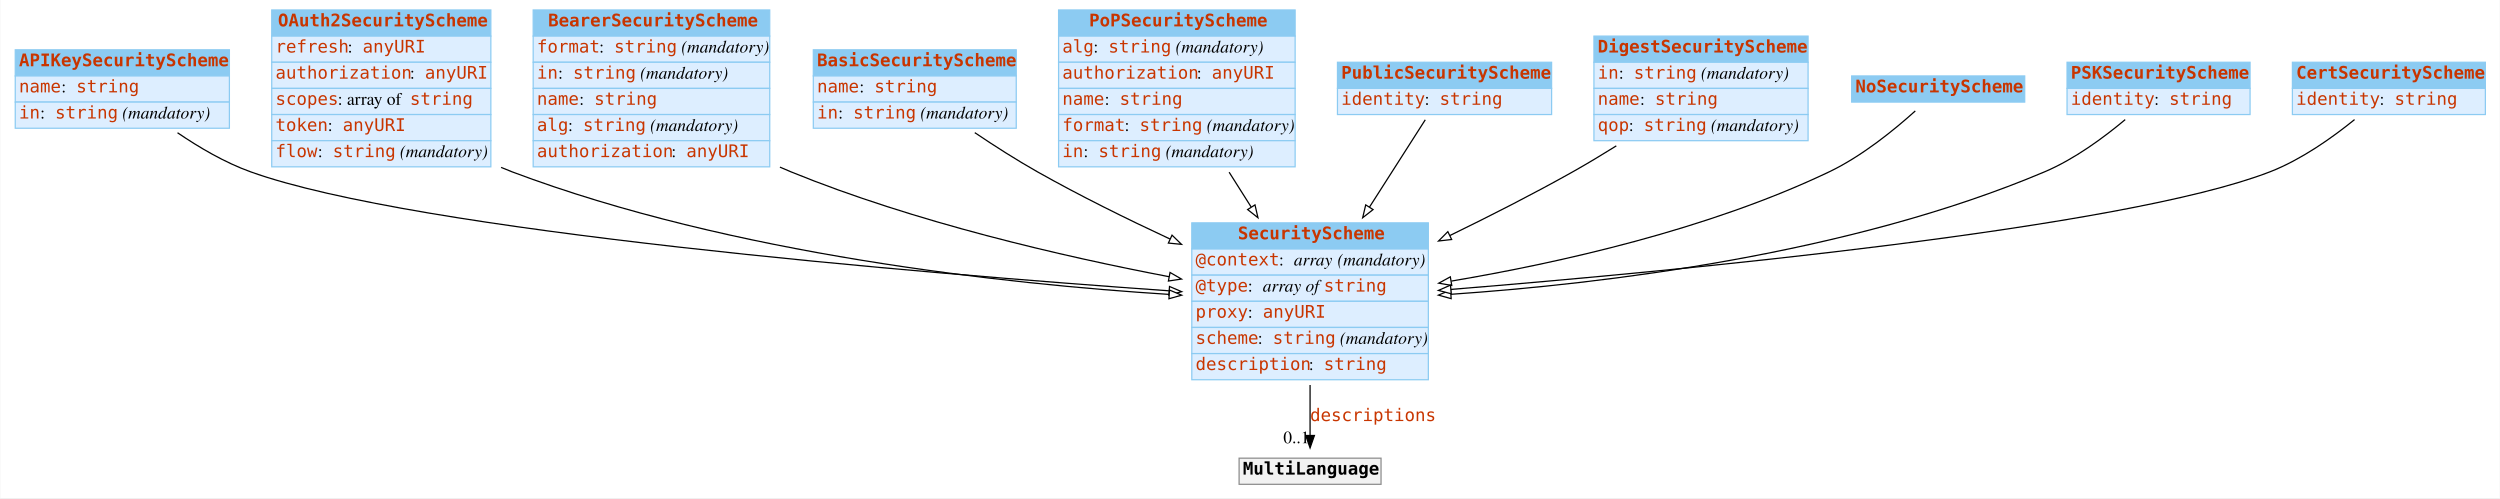
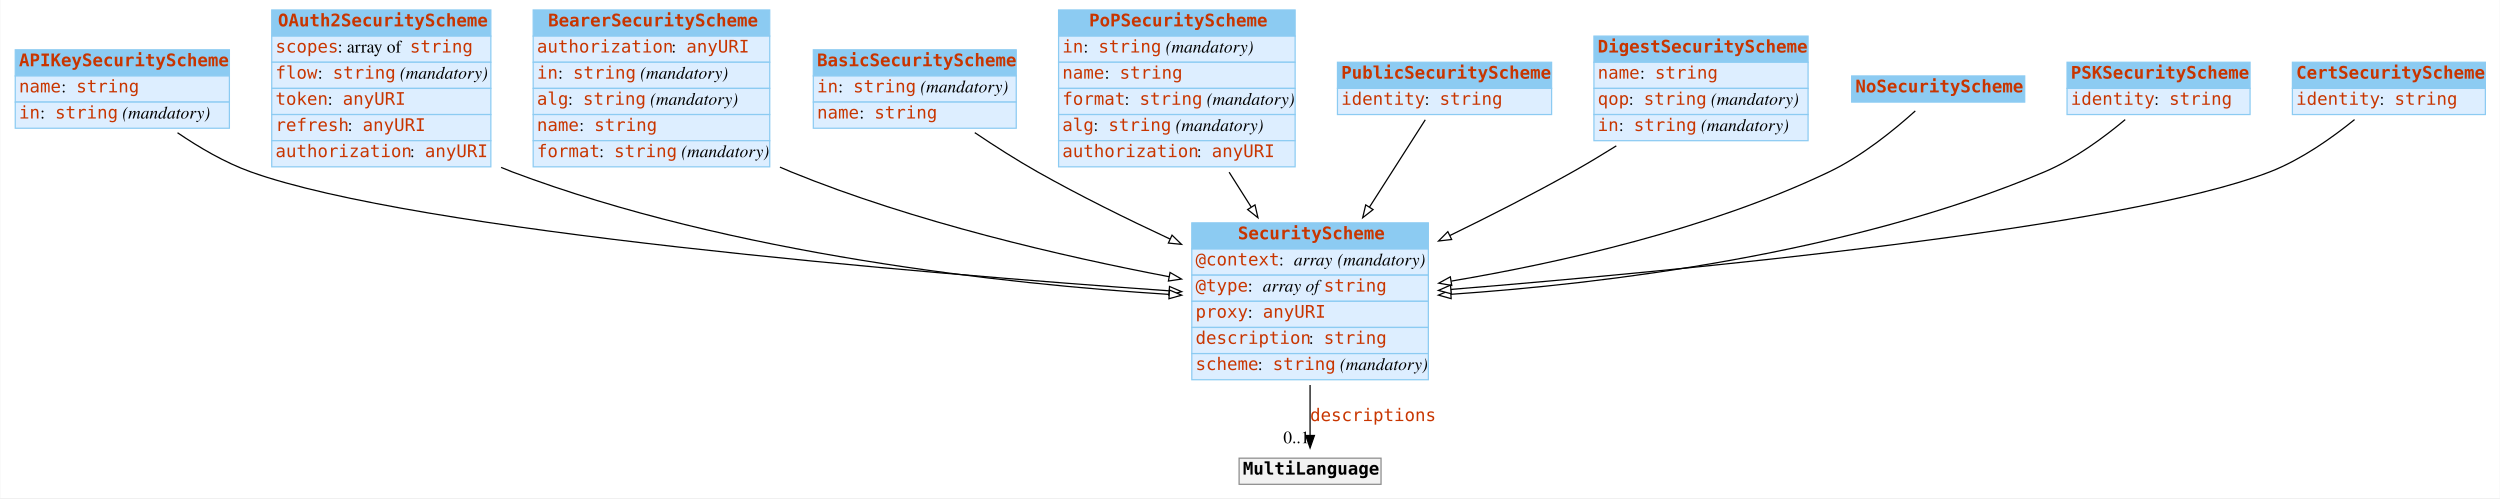
<svg xmlns="http://www.w3.org/2000/svg" width="2008pt" height="400pt" viewBox="0.00 0.00 2007.50 400.00">
  <g id="graph0" class="graph" transform="scale(1 1) rotate(0) translate(4 396)">
    <polygon fill="white" stroke="none" points="-4,4 -4,-396 2003.5,-396 2003.5,4 -4,4" />
    <g id="node1" class="node">
      <polygon fill="#8ccbf2" stroke="none" points="8,-335 8,-356 180,-356 180,-335 8,-335" />
      <polygon fill="none" stroke="#8ccbf2" points="8,-335 8,-356 180,-356 180,-335 8,-335" />
      <text text-anchor="start" x="11" y="-342.8" font-family="mono" font-weight="bold" font-size="14.00" fill="#c83500">APIKeySecurityScheme</text>
      <polygon fill="#ddeeff" stroke="none" points="8,-314 8,-335 180,-335 180,-314 8,-314" />
      <polygon fill="none" stroke="#8ccbf2" points="8,-314 8,-335 180,-335 180,-314 8,-314" />
      <text text-anchor="start" x="11" y="-321.8" font-family="mono" font-size="14.00" fill="#c83500">name</text>
      <text text-anchor="start" x="45" y="-321.8" font-family="Times,serif" font-size="14.00"> : </text>
      <text text-anchor="start" x="57" y="-321.8" font-family="mono" font-size="14.00" fill="#c83500">string</text>
      <polygon fill="#ddeeff" stroke="none" points="8,-293 8,-314 180,-314 180,-293 8,-293" />
      <polygon fill="none" stroke="#8ccbf2" points="8,-293 8,-314 180,-314 180,-293 8,-293" />
      <text text-anchor="start" x="11" y="-300.8" font-family="mono" font-size="14.00" fill="#c83500">in</text>
      <text text-anchor="start" x="28" y="-300.8" font-family="Times,serif" font-size="14.00"> : </text>
      <text text-anchor="start" x="40" y="-300.8" font-family="mono" font-size="14.00" fill="#c83500">string</text>
      <text text-anchor="start" x="90" y="-300.8" font-family="Times,serif" font-size="14.00"> </text>
      <text text-anchor="start" x="94" y="-300.8" font-family="Times,serif" font-style="italic" font-size="14.00">(mandatory)</text>
    </g>
    <g id="node3" class="node">
      <polygon fill="#8ccbf2" stroke="none" points="953,-196 953,-217 1143,-217 1143,-196 953,-196" />
      <polygon fill="none" stroke="#8ccbf2" points="953,-196 953,-217 1143,-217 1143,-196 953,-196" />
      <text text-anchor="start" x="990" y="-203.8" font-family="mono" font-weight="bold" font-size="14.00" fill="#c83500">SecurityScheme</text>
      <polygon fill="#ddeeff" stroke="none" points="953,-175 953,-196 1143,-196 1143,-175 953,-175" />
      <polygon fill="none" stroke="#8ccbf2" points="953,-175 953,-196 1143,-196 1143,-175 953,-175" />
      <text text-anchor="start" x="956" y="-182.8" font-family="mono" font-size="14.00" fill="#c83500">@context</text>
      <text text-anchor="start" x="1023" y="-182.8" font-family="Times,serif" font-size="14.00"> : </text>
      <text text-anchor="start" x="1035" y="-182.8" font-family="Times,serif" font-style="italic" font-size="14.00">array</text>
      <text text-anchor="start" x="1066" y="-182.8" font-family="Times,serif" font-size="14.00"> </text>
      <text text-anchor="start" x="1070" y="-182.8" font-family="Times,serif" font-style="italic" font-size="14.00">(mandatory)</text>
      <polygon fill="#ddeeff" stroke="none" points="953,-154 953,-175 1143,-175 1143,-154 953,-154" />
      <polygon fill="none" stroke="#8ccbf2" points="953,-154 953,-175 1143,-175 1143,-154 953,-154" />
      <text text-anchor="start" x="956" y="-161.8" font-family="mono" font-size="14.00" fill="#c83500">@type</text>
      <text text-anchor="start" x="998" y="-161.8" font-family="Times,serif" font-size="14.00"> : </text>
      <text text-anchor="start" x="1010" y="-161.8" font-family="Times,serif" font-style="italic" font-size="14.00">array of </text>
      <text text-anchor="start" x="1059" y="-161.8" font-family="mono" font-size="14.00" fill="#c83500">string</text>
      <polygon fill="#ddeeff" stroke="none" points="953,-133 953,-154 1143,-154 1143,-133 953,-133" />
      <polygon fill="none" stroke="#8ccbf2" points="953,-133 953,-154 1143,-154 1143,-133 953,-133" />
      <text text-anchor="start" x="956" y="-140.8" font-family="mono" font-size="14.00" fill="#c83500">proxy</text>
      <text text-anchor="start" x="998" y="-140.8" font-family="Times,serif" font-size="14.00"> : </text>
      <text text-anchor="start" x="1010" y="-140.8" font-family="mono" font-size="14.00" fill="#c83500">anyURI</text>
      <polygon fill="#ddeeff" stroke="none" points="953,-112 953,-133 1143,-133 1143,-112 953,-112" />
      <polygon fill="none" stroke="#8ccbf2" points="953,-112 953,-133 1143,-133 1143,-112 953,-112" />
-       <text text-anchor="start" x="956" y="-119.8" font-family="mono" font-size="14.00" fill="#c83500">scheme</text>
-       <text text-anchor="start" x="1006" y="-119.8" font-family="Times,serif" font-size="14.00"> : </text>
-       <text text-anchor="start" x="1018" y="-119.8" font-family="mono" font-size="14.00" fill="#c83500">string</text>
-       <text text-anchor="start" x="1068" y="-119.8" font-family="Times,serif" font-size="14.00"> </text>
-       <text text-anchor="start" x="1072" y="-119.8" font-family="Times,serif" font-style="italic" font-size="14.00">(mandatory)</text>
+       <text text-anchor="start" x="956" y="-119.8" font-family="mono" font-size="14.00" fill="#c83500">description</text>
+       <text text-anchor="start" x="1047" y="-119.8" font-family="Times,serif" font-size="14.00"> : </text>
+       <text text-anchor="start" x="1059" y="-119.8" font-family="mono" font-size="14.00" fill="#c83500">string</text>
      <polygon fill="#ddeeff" stroke="none" points="953,-91 953,-112 1143,-112 1143,-91 953,-91" />
      <polygon fill="none" stroke="#8ccbf2" points="953,-91 953,-112 1143,-112 1143,-91 953,-91" />
-       <text text-anchor="start" x="956" y="-98.8" font-family="mono" font-size="14.00" fill="#c83500">description</text>
-       <text text-anchor="start" x="1047" y="-98.8" font-family="Times,serif" font-size="14.00"> : </text>
-       <text text-anchor="start" x="1059" y="-98.8" font-family="mono" font-size="14.00" fill="#c83500">string</text>
-     </g>
-     <g id="edge6" class="edge">
+       <text text-anchor="start" x="956" y="-98.8" font-family="mono" font-size="14.00" fill="#c83500">scheme</text>
+       <text text-anchor="start" x="1006" y="-98.8" font-family="Times,serif" font-size="14.00"> : </text>
+       <text text-anchor="start" x="1018" y="-98.8" font-family="mono" font-size="14.00" fill="#c83500">string</text>
+       <text text-anchor="start" x="1068" y="-98.8" font-family="Times,serif" font-size="14.00"> </text>
+       <text text-anchor="start" x="1072" y="-98.8" font-family="Times,serif" font-style="italic" font-size="14.00">(mandatory)</text>
+     </g>
+     <g id="edge3" class="edge">
      <path fill="none" stroke="black" d="M138.337,-289.386C155.721,-277.531 176.415,-265.401 197,-258 330.177,-210.116 735.189,-176.53 934.612,-162.427" />
      <polygon fill="white" stroke="black" points="935.095,-165.902 944.825,-161.709 934.604,-158.919 935.095,-165.902" />
    </g>
    <g id="node2" class="node">
      <polygon fill="#8ccbf2" stroke="none" points="214,-367 214,-388 390,-388 390,-367 214,-367" />
      <polygon fill="none" stroke="#8ccbf2" points="214,-367 214,-388 390,-388 390,-367 214,-367" />
      <text text-anchor="start" x="219" y="-374.8" font-family="mono" font-weight="bold" font-size="14.00" fill="#c83500">OAuth2SecurityScheme</text>
      <polygon fill="#ddeeff" stroke="none" points="214,-346 214,-367 390,-367 390,-346 214,-346" />
      <polygon fill="none" stroke="#8ccbf2" points="214,-346 214,-367 390,-367 390,-346 214,-346" />
-       <text text-anchor="start" x="217" y="-353.8" font-family="mono" font-size="14.00" fill="#c83500">refresh</text>
-       <text text-anchor="start" x="275" y="-353.8" font-family="Times,serif" font-size="14.00"> : </text>
-       <text text-anchor="start" x="287" y="-353.8" font-family="mono" font-size="14.00" fill="#c83500">anyURI</text>
+       <text text-anchor="start" x="217" y="-353.8" font-family="mono" font-size="14.00" fill="#c83500">scopes</text>
+       <text text-anchor="start" x="267" y="-353.8" font-family="Times,serif" font-size="14.00"> : array of </text>
+       <text text-anchor="start" x="325" y="-353.8" font-family="mono" font-size="14.00" fill="#c83500">string</text>
      <polygon fill="#ddeeff" stroke="none" points="214,-325 214,-346 390,-346 390,-325 214,-325" />
      <polygon fill="none" stroke="#8ccbf2" points="214,-325 214,-346 390,-346 390,-325 214,-325" />
-       <text text-anchor="start" x="217" y="-332.8" font-family="mono" font-size="14.00" fill="#c83500">authorization</text>
-       <text text-anchor="start" x="325" y="-332.8" font-family="Times,serif" font-size="14.00"> : </text>
-       <text text-anchor="start" x="337" y="-332.8" font-family="mono" font-size="14.00" fill="#c83500">anyURI</text>
+       <text text-anchor="start" x="217" y="-332.8" font-family="mono" font-size="14.00" fill="#c83500">flow</text>
+       <text text-anchor="start" x="251" y="-332.8" font-family="Times,serif" font-size="14.00"> : </text>
+       <text text-anchor="start" x="263" y="-332.8" font-family="mono" font-size="14.00" fill="#c83500">string</text>
+       <text text-anchor="start" x="313" y="-332.8" font-family="Times,serif" font-size="14.00"> </text>
+       <text text-anchor="start" x="317" y="-332.8" font-family="Times,serif" font-style="italic" font-size="14.00">(mandatory)</text>
      <polygon fill="#ddeeff" stroke="none" points="214,-304 214,-325 390,-325 390,-304 214,-304" />
      <polygon fill="none" stroke="#8ccbf2" points="214,-304 214,-325 390,-325 390,-304 214,-304" />
-       <text text-anchor="start" x="217" y="-311.8" font-family="mono" font-size="14.00" fill="#c83500">scopes</text>
-       <text text-anchor="start" x="267" y="-311.8" font-family="Times,serif" font-size="14.00"> : array of </text>
-       <text text-anchor="start" x="325" y="-311.8" font-family="mono" font-size="14.00" fill="#c83500">string</text>
+       <text text-anchor="start" x="217" y="-311.8" font-family="mono" font-size="14.00" fill="#c83500">token</text>
+       <text text-anchor="start" x="259" y="-311.8" font-family="Times,serif" font-size="14.00"> : </text>
+       <text text-anchor="start" x="271" y="-311.8" font-family="mono" font-size="14.00" fill="#c83500">anyURI</text>
      <polygon fill="#ddeeff" stroke="none" points="214,-283 214,-304 390,-304 390,-283 214,-283" />
      <polygon fill="none" stroke="#8ccbf2" points="214,-283 214,-304 390,-304 390,-283 214,-283" />
-       <text text-anchor="start" x="217" y="-290.8" font-family="mono" font-size="14.00" fill="#c83500">token</text>
-       <text text-anchor="start" x="259" y="-290.8" font-family="Times,serif" font-size="14.00"> : </text>
-       <text text-anchor="start" x="271" y="-290.8" font-family="mono" font-size="14.00" fill="#c83500">anyURI</text>
+       <text text-anchor="start" x="217" y="-290.8" font-family="mono" font-size="14.00" fill="#c83500">refresh</text>
+       <text text-anchor="start" x="275" y="-290.8" font-family="Times,serif" font-size="14.00"> : </text>
+       <text text-anchor="start" x="287" y="-290.8" font-family="mono" font-size="14.00" fill="#c83500">anyURI</text>
      <polygon fill="#ddeeff" stroke="none" points="214,-262 214,-283 390,-283 390,-262 214,-262" />
      <polygon fill="none" stroke="#8ccbf2" points="214,-262 214,-283 390,-283 390,-262 214,-262" />
-       <text text-anchor="start" x="217" y="-269.8" font-family="mono" font-size="14.00" fill="#c83500">flow</text>
-       <text text-anchor="start" x="251" y="-269.8" font-family="Times,serif" font-size="14.00"> : </text>
-       <text text-anchor="start" x="263" y="-269.8" font-family="mono" font-size="14.00" fill="#c83500">string</text>
-       <text text-anchor="start" x="313" y="-269.8" font-family="Times,serif" font-size="14.00"> </text>
-       <text text-anchor="start" x="317" y="-269.8" font-family="Times,serif" font-style="italic" font-size="14.00">(mandatory)</text>
-     </g>
-     <g id="edge9" class="edge">
+       <text text-anchor="start" x="217" y="-269.8" font-family="mono" font-size="14.00" fill="#c83500">authorization</text>
+       <text text-anchor="start" x="325" y="-269.8" font-family="Times,serif" font-size="14.00"> : </text>
+       <text text-anchor="start" x="337" y="-269.8" font-family="mono" font-size="14.00" fill="#c83500">anyURI</text>
+     </g>
+     <g id="edge10" class="edge">
      <path fill="none" stroke="black" d="M398.227,-261.549C401.151,-260.288 404.078,-259.101 407,-258 583.815,-191.397 803.918,-167.855 934.802,-159.538" />
      <polygon fill="white" stroke="black" points="935.082,-163.027 944.847,-158.918 934.651,-156.041 935.082,-163.027" />
    </g>
    <g id="node12" class="node">
      <polygon fill="#f2f2f2" stroke="none" points="991,-7 991,-28 1105,-28 1105,-7 991,-7" />
      <polygon fill="none" stroke="#8c8c8c" points="991,-7 991,-28 1105,-28 1105,-7 991,-7" />
      <text text-anchor="start" x="994" y="-14.8" font-family="mono" font-weight="bold" font-size="14.00">MultiLanguage</text>
    </g>
    <g id="edge1" class="edge">
      <path fill="none" stroke="black" d="M1048,-86.785C1048,-72.448 1048,-58.063 1048,-46.256" />
      <polygon fill="black" stroke="black" points="1051.5,-46.214 1048,-36.214 1044.5,-46.214 1051.5,-46.214" />
      <text text-anchor="start" x="1048" y="-57.8" font-family="mono" font-size="14.00" fill="#c83500">descriptions</text>
      <text text-anchor="middle" x="1037" y="-40.014" font-family="Times,serif" font-size="14.00">0..1</text>
    </g>
    <g id="node4" class="node">
      <polygon fill="#8ccbf2" stroke="none" points="424,-367 424,-388 614,-388 614,-367 424,-367" />
      <polygon fill="none" stroke="#8ccbf2" points="424,-367 424,-388 614,-388 614,-367 424,-367" />
      <text text-anchor="start" x="436" y="-374.8" font-family="mono" font-weight="bold" font-size="14.00" fill="#c83500">BearerSecurityScheme</text>
      <polygon fill="#ddeeff" stroke="none" points="424,-346 424,-367 614,-367 614,-346 424,-346" />
      <polygon fill="none" stroke="#8ccbf2" points="424,-346 424,-367 614,-367 614,-346 424,-346" />
-       <text text-anchor="start" x="427" y="-353.8" font-family="mono" font-size="14.00" fill="#c83500">format</text>
-       <text text-anchor="start" x="477" y="-353.8" font-family="Times,serif" font-size="14.00"> : </text>
-       <text text-anchor="start" x="489" y="-353.8" font-family="mono" font-size="14.00" fill="#c83500">string</text>
-       <text text-anchor="start" x="539" y="-353.8" font-family="Times,serif" font-size="14.00"> </text>
-       <text text-anchor="start" x="543" y="-353.8" font-family="Times,serif" font-style="italic" font-size="14.00">(mandatory)</text>
+       <text text-anchor="start" x="427" y="-353.8" font-family="mono" font-size="14.00" fill="#c83500">authorization</text>
+       <text text-anchor="start" x="535" y="-353.8" font-family="Times,serif" font-size="14.00"> : </text>
+       <text text-anchor="start" x="547" y="-353.8" font-family="mono" font-size="14.00" fill="#c83500">anyURI</text>
      <polygon fill="#ddeeff" stroke="none" points="424,-325 424,-346 614,-346 614,-325 424,-325" />
      <polygon fill="none" stroke="#8ccbf2" points="424,-325 424,-346 614,-346 614,-325 424,-325" />
      <text text-anchor="start" x="427" y="-332.8" font-family="mono" font-size="14.00" fill="#c83500">in</text>
      <text text-anchor="start" x="444" y="-332.8" font-family="Times,serif" font-size="14.00"> : </text>
      <text text-anchor="start" x="456" y="-332.8" font-family="mono" font-size="14.00" fill="#c83500">string</text>
      <text text-anchor="start" x="506" y="-332.8" font-family="Times,serif" font-size="14.00"> </text>
      <text text-anchor="start" x="510" y="-332.8" font-family="Times,serif" font-style="italic" font-size="14.00">(mandatory)</text>
      <polygon fill="#ddeeff" stroke="none" points="424,-304 424,-325 614,-325 614,-304 424,-304" />
      <polygon fill="none" stroke="#8ccbf2" points="424,-304 424,-325 614,-325 614,-304 424,-304" />
-       <text text-anchor="start" x="427" y="-311.8" font-family="mono" font-size="14.00" fill="#c83500">name</text>
-       <text text-anchor="start" x="461" y="-311.8" font-family="Times,serif" font-size="14.00"> : </text>
-       <text text-anchor="start" x="473" y="-311.8" font-family="mono" font-size="14.00" fill="#c83500">string</text>
+       <text text-anchor="start" x="427" y="-311.8" font-family="mono" font-size="14.00" fill="#c83500">alg</text>
+       <text text-anchor="start" x="452" y="-311.8" font-family="Times,serif" font-size="14.00"> : </text>
+       <text text-anchor="start" x="464" y="-311.8" font-family="mono" font-size="14.00" fill="#c83500">string</text>
+       <text text-anchor="start" x="514" y="-311.8" font-family="Times,serif" font-size="14.00"> </text>
+       <text text-anchor="start" x="518" y="-311.8" font-family="Times,serif" font-style="italic" font-size="14.00">(mandatory)</text>
      <polygon fill="#ddeeff" stroke="none" points="424,-283 424,-304 614,-304 614,-283 424,-283" />
      <polygon fill="none" stroke="#8ccbf2" points="424,-283 424,-304 614,-304 614,-283 424,-283" />
-       <text text-anchor="start" x="427" y="-290.8" font-family="mono" font-size="14.00" fill="#c83500">alg</text>
-       <text text-anchor="start" x="452" y="-290.8" font-family="Times,serif" font-size="14.00"> : </text>
-       <text text-anchor="start" x="464" y="-290.8" font-family="mono" font-size="14.00" fill="#c83500">string</text>
-       <text text-anchor="start" x="514" y="-290.8" font-family="Times,serif" font-size="14.00"> </text>
-       <text text-anchor="start" x="518" y="-290.8" font-family="Times,serif" font-style="italic" font-size="14.00">(mandatory)</text>
+       <text text-anchor="start" x="427" y="-290.8" font-family="mono" font-size="14.00" fill="#c83500">name</text>
+       <text text-anchor="start" x="461" y="-290.8" font-family="Times,serif" font-size="14.00"> : </text>
+       <text text-anchor="start" x="473" y="-290.8" font-family="mono" font-size="14.00" fill="#c83500">string</text>
      <polygon fill="#ddeeff" stroke="none" points="424,-262 424,-283 614,-283 614,-262 424,-262" />
      <polygon fill="none" stroke="#8ccbf2" points="424,-262 424,-283 614,-283 614,-262 424,-262" />
-       <text text-anchor="start" x="427" y="-269.8" font-family="mono" font-size="14.00" fill="#c83500">authorization</text>
-       <text text-anchor="start" x="535" y="-269.8" font-family="Times,serif" font-size="14.00"> : </text>
-       <text text-anchor="start" x="547" y="-269.8" font-family="mono" font-size="14.00" fill="#c83500">anyURI</text>
-     </g>
-     <g id="edge3" class="edge">
+       <text text-anchor="start" x="427" y="-269.8" font-family="mono" font-size="14.00" fill="#c83500">format</text>
+       <text text-anchor="start" x="477" y="-269.8" font-family="Times,serif" font-size="14.00"> : </text>
+       <text text-anchor="start" x="489" y="-269.8" font-family="mono" font-size="14.00" fill="#c83500">string</text>
+       <text text-anchor="start" x="539" y="-269.8" font-family="Times,serif" font-size="14.00"> </text>
+       <text text-anchor="start" x="543" y="-269.8" font-family="Times,serif" font-style="italic" font-size="14.00">(mandatory)</text>
+     </g>
+     <g id="edge2" class="edge">
      <path fill="none" stroke="black" d="M622.189,-261.77C625.134,-260.454 628.074,-259.193 631,-258 730.128,-217.562 849.22,-190.086 934.709,-173.751" />
      <polygon fill="white" stroke="black" points="935.525,-177.159 944.702,-171.863 934.226,-170.281 935.525,-177.159" />
    </g>
    <g id="node5" class="node">
      <polygon fill="#8ccbf2" stroke="none" points="649,-335 649,-356 812,-356 812,-335 649,-335" />
      <polygon fill="none" stroke="#8ccbf2" points="649,-335 649,-356 812,-356 812,-335 649,-335" />
      <text text-anchor="start" x="652" y="-342.8" font-family="mono" font-weight="bold" font-size="14.00" fill="#c83500">BasicSecurityScheme</text>
      <polygon fill="#ddeeff" stroke="none" points="649,-314 649,-335 812,-335 812,-314 649,-314" />
      <polygon fill="none" stroke="#8ccbf2" points="649,-314 649,-335 812,-335 812,-314 649,-314" />
-       <text text-anchor="start" x="652" y="-321.8" font-family="mono" font-size="14.00" fill="#c83500">name</text>
-       <text text-anchor="start" x="686" y="-321.8" font-family="Times,serif" font-size="14.00"> : </text>
-       <text text-anchor="start" x="698" y="-321.8" font-family="mono" font-size="14.00" fill="#c83500">string</text>
+       <text text-anchor="start" x="652" y="-321.8" font-family="mono" font-size="14.00" fill="#c83500">in</text>
+       <text text-anchor="start" x="669" y="-321.8" font-family="Times,serif" font-size="14.00"> : </text>
+       <text text-anchor="start" x="681" y="-321.8" font-family="mono" font-size="14.00" fill="#c83500">string</text>
+       <text text-anchor="start" x="731" y="-321.8" font-family="Times,serif" font-size="14.00"> </text>
+       <text text-anchor="start" x="735" y="-321.8" font-family="Times,serif" font-style="italic" font-size="14.00">(mandatory)</text>
      <polygon fill="#ddeeff" stroke="none" points="649,-293 649,-314 812,-314 812,-293 649,-293" />
      <polygon fill="none" stroke="#8ccbf2" points="649,-293 649,-314 812,-314 812,-293 649,-293" />
-       <text text-anchor="start" x="652" y="-300.8" font-family="mono" font-size="14.00" fill="#c83500">in</text>
-       <text text-anchor="start" x="669" y="-300.8" font-family="Times,serif" font-size="14.00"> : </text>
-       <text text-anchor="start" x="681" y="-300.8" font-family="mono" font-size="14.00" fill="#c83500">string</text>
-       <text text-anchor="start" x="731" y="-300.8" font-family="Times,serif" font-size="14.00"> </text>
-       <text text-anchor="start" x="735" y="-300.8" font-family="Times,serif" font-style="italic" font-size="14.00">(mandatory)</text>
-     </g>
-     <g id="edge10" class="edge">
+       <text text-anchor="start" x="652" y="-300.8" font-family="mono" font-size="14.00" fill="#c83500">name</text>
+       <text text-anchor="start" x="686" y="-300.8" font-family="Times,serif" font-size="14.00"> : </text>
+       <text text-anchor="start" x="698" y="-300.8" font-family="mono" font-size="14.00" fill="#c83500">string</text>
+     </g>
+     <g id="edge4" class="edge">
      <path fill="none" stroke="black" d="M778.696,-289.456C794.44,-278.856 812.18,-267.493 829,-258 862.841,-238.901 900.814,-220.158 935.516,-204.008" />
      <polygon fill="white" stroke="black" points="937.13,-207.118 944.735,-199.742 934.19,-200.765 937.13,-207.118" />
    </g>
    <g id="node6" class="node">
      <polygon fill="#8ccbf2" stroke="none" points="846,-367 846,-388 1036,-388 1036,-367 846,-367" />
      <polygon fill="none" stroke="#8ccbf2" points="846,-367 846,-388 1036,-388 1036,-367 846,-367" />
      <text text-anchor="start" x="870.5" y="-374.8" font-family="mono" font-weight="bold" font-size="14.00" fill="#c83500">PoPSecurityScheme</text>
      <polygon fill="#ddeeff" stroke="none" points="846,-346 846,-367 1036,-367 1036,-346 846,-346" />
      <polygon fill="none" stroke="#8ccbf2" points="846,-346 846,-367 1036,-367 1036,-346 846,-346" />
-       <text text-anchor="start" x="849" y="-353.8" font-family="mono" font-size="14.00" fill="#c83500">alg</text>
-       <text text-anchor="start" x="874" y="-353.8" font-family="Times,serif" font-size="14.00"> : </text>
-       <text text-anchor="start" x="886" y="-353.8" font-family="mono" font-size="14.00" fill="#c83500">string</text>
-       <text text-anchor="start" x="936" y="-353.8" font-family="Times,serif" font-size="14.00"> </text>
-       <text text-anchor="start" x="940" y="-353.8" font-family="Times,serif" font-style="italic" font-size="14.00">(mandatory)</text>
+       <text text-anchor="start" x="849" y="-353.8" font-family="mono" font-size="14.00" fill="#c83500">in</text>
+       <text text-anchor="start" x="866" y="-353.8" font-family="Times,serif" font-size="14.00"> : </text>
+       <text text-anchor="start" x="878" y="-353.8" font-family="mono" font-size="14.00" fill="#c83500">string</text>
+       <text text-anchor="start" x="928" y="-353.8" font-family="Times,serif" font-size="14.00"> </text>
+       <text text-anchor="start" x="932" y="-353.8" font-family="Times,serif" font-style="italic" font-size="14.00">(mandatory)</text>
      <polygon fill="#ddeeff" stroke="none" points="846,-325 846,-346 1036,-346 1036,-325 846,-325" />
      <polygon fill="none" stroke="#8ccbf2" points="846,-325 846,-346 1036,-346 1036,-325 846,-325" />
-       <text text-anchor="start" x="849" y="-332.8" font-family="mono" font-size="14.00" fill="#c83500">authorization</text>
-       <text text-anchor="start" x="957" y="-332.8" font-family="Times,serif" font-size="14.00"> : </text>
-       <text text-anchor="start" x="969" y="-332.8" font-family="mono" font-size="14.00" fill="#c83500">anyURI</text>
+       <text text-anchor="start" x="849" y="-332.8" font-family="mono" font-size="14.00" fill="#c83500">name</text>
+       <text text-anchor="start" x="883" y="-332.8" font-family="Times,serif" font-size="14.00"> : </text>
+       <text text-anchor="start" x="895" y="-332.8" font-family="mono" font-size="14.00" fill="#c83500">string</text>
      <polygon fill="#ddeeff" stroke="none" points="846,-304 846,-325 1036,-325 1036,-304 846,-304" />
      <polygon fill="none" stroke="#8ccbf2" points="846,-304 846,-325 1036,-325 1036,-304 846,-304" />
-       <text text-anchor="start" x="849" y="-311.8" font-family="mono" font-size="14.00" fill="#c83500">name</text>
-       <text text-anchor="start" x="883" y="-311.8" font-family="Times,serif" font-size="14.00"> : </text>
-       <text text-anchor="start" x="895" y="-311.8" font-family="mono" font-size="14.00" fill="#c83500">string</text>
+       <text text-anchor="start" x="849" y="-311.8" font-family="mono" font-size="14.00" fill="#c83500">format</text>
+       <text text-anchor="start" x="899" y="-311.8" font-family="Times,serif" font-size="14.00"> : </text>
+       <text text-anchor="start" x="911" y="-311.8" font-family="mono" font-size="14.00" fill="#c83500">string</text>
+       <text text-anchor="start" x="961" y="-311.8" font-family="Times,serif" font-size="14.00"> </text>
+       <text text-anchor="start" x="965" y="-311.8" font-family="Times,serif" font-style="italic" font-size="14.00">(mandatory)</text>
      <polygon fill="#ddeeff" stroke="none" points="846,-283 846,-304 1036,-304 1036,-283 846,-283" />
      <polygon fill="none" stroke="#8ccbf2" points="846,-283 846,-304 1036,-304 1036,-283 846,-283" />
-       <text text-anchor="start" x="849" y="-290.8" font-family="mono" font-size="14.00" fill="#c83500">format</text>
-       <text text-anchor="start" x="899" y="-290.8" font-family="Times,serif" font-size="14.00"> : </text>
-       <text text-anchor="start" x="911" y="-290.8" font-family="mono" font-size="14.00" fill="#c83500">string</text>
-       <text text-anchor="start" x="961" y="-290.8" font-family="Times,serif" font-size="14.00"> </text>
-       <text text-anchor="start" x="965" y="-290.8" font-family="Times,serif" font-style="italic" font-size="14.00">(mandatory)</text>
+       <text text-anchor="start" x="849" y="-290.8" font-family="mono" font-size="14.00" fill="#c83500">alg</text>
+       <text text-anchor="start" x="874" y="-290.8" font-family="Times,serif" font-size="14.00"> : </text>
+       <text text-anchor="start" x="886" y="-290.8" font-family="mono" font-size="14.00" fill="#c83500">string</text>
+       <text text-anchor="start" x="936" y="-290.8" font-family="Times,serif" font-size="14.00"> </text>
+       <text text-anchor="start" x="940" y="-290.8" font-family="Times,serif" font-style="italic" font-size="14.00">(mandatory)</text>
      <polygon fill="#ddeeff" stroke="none" points="846,-262 846,-283 1036,-283 1036,-262 846,-262" />
      <polygon fill="none" stroke="#8ccbf2" points="846,-262 846,-283 1036,-283 1036,-262 846,-262" />
-       <text text-anchor="start" x="849" y="-269.8" font-family="mono" font-size="14.00" fill="#c83500">in</text>
-       <text text-anchor="start" x="866" y="-269.8" font-family="Times,serif" font-size="14.00"> : </text>
-       <text text-anchor="start" x="878" y="-269.8" font-family="mono" font-size="14.00" fill="#c83500">string</text>
-       <text text-anchor="start" x="928" y="-269.8" font-family="Times,serif" font-size="14.00"> </text>
-       <text text-anchor="start" x="932" y="-269.8" font-family="Times,serif" font-style="italic" font-size="14.00">(mandatory)</text>
-     </g>
-     <g id="edge2" class="edge">
+       <text text-anchor="start" x="849" y="-269.8" font-family="mono" font-size="14.00" fill="#c83500">authorization</text>
+       <text text-anchor="start" x="957" y="-269.8" font-family="Times,serif" font-size="14.00"> : </text>
+       <text text-anchor="start" x="969" y="-269.8" font-family="mono" font-size="14.00" fill="#c83500">anyURI</text>
+     </g>
+     <g id="edge8" class="edge">
      <path fill="none" stroke="black" d="M982.982,-257.692C988.81,-248.488 994.828,-238.982 1000.74,-229.638" />
      <polygon fill="white" stroke="black" points="1003.75,-231.438 1006.14,-221.117 997.832,-227.694 1003.75,-231.438" />
    </g>
    <g id="node7" class="node">
      <polygon fill="#8ccbf2" stroke="none" points="1070,-325 1070,-346 1242,-346 1242,-325 1070,-325" />
      <polygon fill="none" stroke="#8ccbf2" points="1070,-325 1070,-346 1242,-346 1242,-325 1070,-325" />
      <text text-anchor="start" x="1073" y="-332.8" font-family="mono" font-weight="bold" font-size="14.00" fill="#c83500">PublicSecurityScheme</text>
      <polygon fill="#ddeeff" stroke="none" points="1070,-304 1070,-325 1242,-325 1242,-304 1070,-304" />
      <polygon fill="none" stroke="#8ccbf2" points="1070,-304 1070,-325 1242,-325 1242,-304 1070,-304" />
      <text text-anchor="start" x="1073" y="-311.8" font-family="mono" font-size="14.00" fill="#c83500">identity</text>
      <text text-anchor="start" x="1140" y="-311.8" font-family="Times,serif" font-size="14.00"> : </text>
      <text text-anchor="start" x="1152" y="-311.8" font-family="mono" font-size="14.00" fill="#c83500">string</text>
    </g>
    <g id="edge11" class="edge">
      <path fill="none" stroke="black" d="M1140.53,-299.786C1128.74,-281.336 1111.83,-254.885 1095.69,-229.628" />
      <polygon fill="white" stroke="black" points="1098.59,-227.662 1090.25,-221.121 1092.69,-231.432 1098.59,-227.662" />
    </g>
    <g id="node8" class="node">
      <polygon fill="#8ccbf2" stroke="none" points="1276,-346 1276,-367 1448,-367 1448,-346 1276,-346" />
      <polygon fill="none" stroke="#8ccbf2" points="1276,-346 1276,-367 1448,-367 1448,-346 1276,-346" />
      <text text-anchor="start" x="1279" y="-353.8" font-family="mono" font-weight="bold" font-size="14.00" fill="#c83500">DigestSecurityScheme</text>
      <polygon fill="#ddeeff" stroke="none" points="1276,-325 1276,-346 1448,-346 1448,-325 1276,-325" />
      <polygon fill="none" stroke="#8ccbf2" points="1276,-325 1276,-346 1448,-346 1448,-325 1276,-325" />
-       <text text-anchor="start" x="1279" y="-332.8" font-family="mono" font-size="14.00" fill="#c83500">in</text>
-       <text text-anchor="start" x="1296" y="-332.8" font-family="Times,serif" font-size="14.00"> : </text>
-       <text text-anchor="start" x="1308" y="-332.8" font-family="mono" font-size="14.00" fill="#c83500">string</text>
-       <text text-anchor="start" x="1358" y="-332.8" font-family="Times,serif" font-size="14.00"> </text>
-       <text text-anchor="start" x="1362" y="-332.8" font-family="Times,serif" font-style="italic" font-size="14.00">(mandatory)</text>
+       <text text-anchor="start" x="1279" y="-332.8" font-family="mono" font-size="14.00" fill="#c83500">name</text>
+       <text text-anchor="start" x="1313" y="-332.8" font-family="Times,serif" font-size="14.00"> : </text>
+       <text text-anchor="start" x="1325" y="-332.8" font-family="mono" font-size="14.00" fill="#c83500">string</text>
      <polygon fill="#ddeeff" stroke="none" points="1276,-304 1276,-325 1448,-325 1448,-304 1276,-304" />
      <polygon fill="none" stroke="#8ccbf2" points="1276,-304 1276,-325 1448,-325 1448,-304 1276,-304" />
-       <text text-anchor="start" x="1279" y="-311.8" font-family="mono" font-size="14.00" fill="#c83500">name</text>
-       <text text-anchor="start" x="1313" y="-311.8" font-family="Times,serif" font-size="14.00"> : </text>
-       <text text-anchor="start" x="1325" y="-311.8" font-family="mono" font-size="14.00" fill="#c83500">string</text>
+       <text text-anchor="start" x="1279" y="-311.8" font-family="mono" font-size="14.00" fill="#c83500">qop</text>
+       <text text-anchor="start" x="1304" y="-311.8" font-family="Times,serif" font-size="14.00"> : </text>
+       <text text-anchor="start" x="1316" y="-311.8" font-family="mono" font-size="14.00" fill="#c83500">string</text>
+       <text text-anchor="start" x="1366" y="-311.8" font-family="Times,serif" font-size="14.00"> </text>
+       <text text-anchor="start" x="1370" y="-311.8" font-family="Times,serif" font-style="italic" font-size="14.00">(mandatory)</text>
      <polygon fill="#ddeeff" stroke="none" points="1276,-283 1276,-304 1448,-304 1448,-283 1276,-283" />
      <polygon fill="none" stroke="#8ccbf2" points="1276,-283 1276,-304 1448,-304 1448,-283 1276,-283" />
-       <text text-anchor="start" x="1279" y="-290.8" font-family="mono" font-size="14.00" fill="#c83500">qop</text>
-       <text text-anchor="start" x="1304" y="-290.8" font-family="Times,serif" font-size="14.00"> : </text>
-       <text text-anchor="start" x="1316" y="-290.8" font-family="mono" font-size="14.00" fill="#c83500">string</text>
-       <text text-anchor="start" x="1366" y="-290.8" font-family="Times,serif" font-size="14.00"> </text>
-       <text text-anchor="start" x="1370" y="-290.8" font-family="Times,serif" font-style="italic" font-size="14.00">(mandatory)</text>
-     </g>
-     <g id="edge4" class="edge">
+       <text text-anchor="start" x="1279" y="-290.8" font-family="mono" font-size="14.00" fill="#c83500">in</text>
+       <text text-anchor="start" x="1296" y="-290.8" font-family="Times,serif" font-size="14.00"> : </text>
+       <text text-anchor="start" x="1308" y="-290.8" font-family="mono" font-size="14.00" fill="#c83500">string</text>
+       <text text-anchor="start" x="1358" y="-290.8" font-family="Times,serif" font-size="14.00"> </text>
+       <text text-anchor="start" x="1362" y="-290.8" font-family="Times,serif" font-style="italic" font-size="14.00">(mandatory)</text>
+     </g>
+     <g id="edge9" class="edge">
      <path fill="none" stroke="black" d="M1293.97,-278.853C1282.44,-271.649 1270.48,-264.451 1259,-258 1227.49,-240.293 1192.5,-222.496 1160.21,-206.796" />
      <polygon fill="white" stroke="black" points="1161.71,-203.632 1151.19,-202.425 1158.66,-209.933 1161.71,-203.632" />
    </g>
    <g id="node9" class="node">
      <polygon fill="#8ccbf2" stroke="none" points="1483,-314 1483,-335 1622,-335 1622,-314 1483,-314" />
      <polygon fill="none" stroke="#8ccbf2" points="1483,-314 1483,-335 1622,-335 1622,-314 1483,-314" />
      <text text-anchor="start" x="1486" y="-321.8" font-family="mono" font-weight="bold" font-size="14.00" fill="#c83500">NoSecurityScheme</text>
    </g>
    <g id="edge7" class="edge">
      <path fill="none" stroke="black" d="M1534.12,-306.909C1517.48,-291.911 1491.35,-270.583 1465,-258 1367.91,-211.628 1247.79,-184.809 1161.45,-170.232" />
      <polygon fill="white" stroke="black" points="1161.8,-166.742 1151.36,-168.558 1160.65,-173.647 1161.8,-166.742" />
    </g>
    <g id="node10" class="node">
      <polygon fill="#8ccbf2" stroke="none" points="1656,-325 1656,-346 1803,-346 1803,-325 1656,-325" />
      <polygon fill="none" stroke="#8ccbf2" points="1656,-325 1656,-346 1803,-346 1803,-325 1656,-325" />
      <text text-anchor="start" x="1659" y="-332.8" font-family="mono" font-weight="bold" font-size="14.00" fill="#c83500">PSKSecurityScheme</text>
      <polygon fill="#ddeeff" stroke="none" points="1656,-304 1656,-325 1803,-325 1803,-304 1656,-304" />
      <polygon fill="none" stroke="#8ccbf2" points="1656,-304 1656,-325 1803,-325 1803,-304 1656,-304" />
      <text text-anchor="start" x="1659" y="-311.8" font-family="mono" font-size="14.00" fill="#c83500">identity</text>
      <text text-anchor="start" x="1726" y="-311.8" font-family="Times,serif" font-size="14.00"> : </text>
      <text text-anchor="start" x="1738" y="-311.8" font-family="mono" font-size="14.00" fill="#c83500">string</text>
    </g>
-     <g id="edge5" class="edge">
+     <g id="edge6" class="edge">
      <path fill="none" stroke="black" d="M1702.72,-299.936C1685.53,-285.531 1661.91,-268.112 1638,-258 1481.05,-191.612 1283.24,-168.012 1161.22,-159.624" />
      <polygon fill="white" stroke="black" points="1161.32,-156.123 1151.11,-158.952 1160.85,-163.107 1161.32,-156.123" />
    </g>
    <g id="node11" class="node">
      <polygon fill="#8ccbf2" stroke="none" points="1837,-325 1837,-346 1992,-346 1992,-325 1837,-325" />
      <polygon fill="none" stroke="#8ccbf2" points="1837,-325 1837,-346 1992,-346 1992,-325 1837,-325" />
      <text text-anchor="start" x="1840" y="-332.8" font-family="mono" font-weight="bold" font-size="14.00" fill="#c83500">CertSecurityScheme</text>
      <polygon fill="#ddeeff" stroke="none" points="1837,-304 1837,-325 1992,-325 1992,-304 1837,-304" />
      <polygon fill="none" stroke="#8ccbf2" points="1837,-304 1837,-325 1992,-325 1992,-304 1837,-304" />
      <text text-anchor="start" x="1840" y="-311.8" font-family="mono" font-size="14.00" fill="#c83500">identity</text>
      <text text-anchor="start" x="1907" y="-311.8" font-family="Times,serif" font-size="14.00"> : </text>
      <text text-anchor="start" x="1919" y="-311.8" font-family="mono" font-size="14.00" fill="#c83500">string</text>
    </g>
-     <g id="edge8" class="edge">
+     <g id="edge5" class="edge">
      <path fill="none" stroke="black" d="M1886.93,-299.949C1868.94,-285.358 1844.09,-267.731 1819,-258 1701.47,-212.417 1345.33,-178.54 1161.1,-163.538" />
      <polygon fill="white" stroke="black" points="1161.36,-160.047 1151.11,-162.729 1160.79,-167.025 1161.36,-160.047" />
    </g>
  </g>
</svg>
